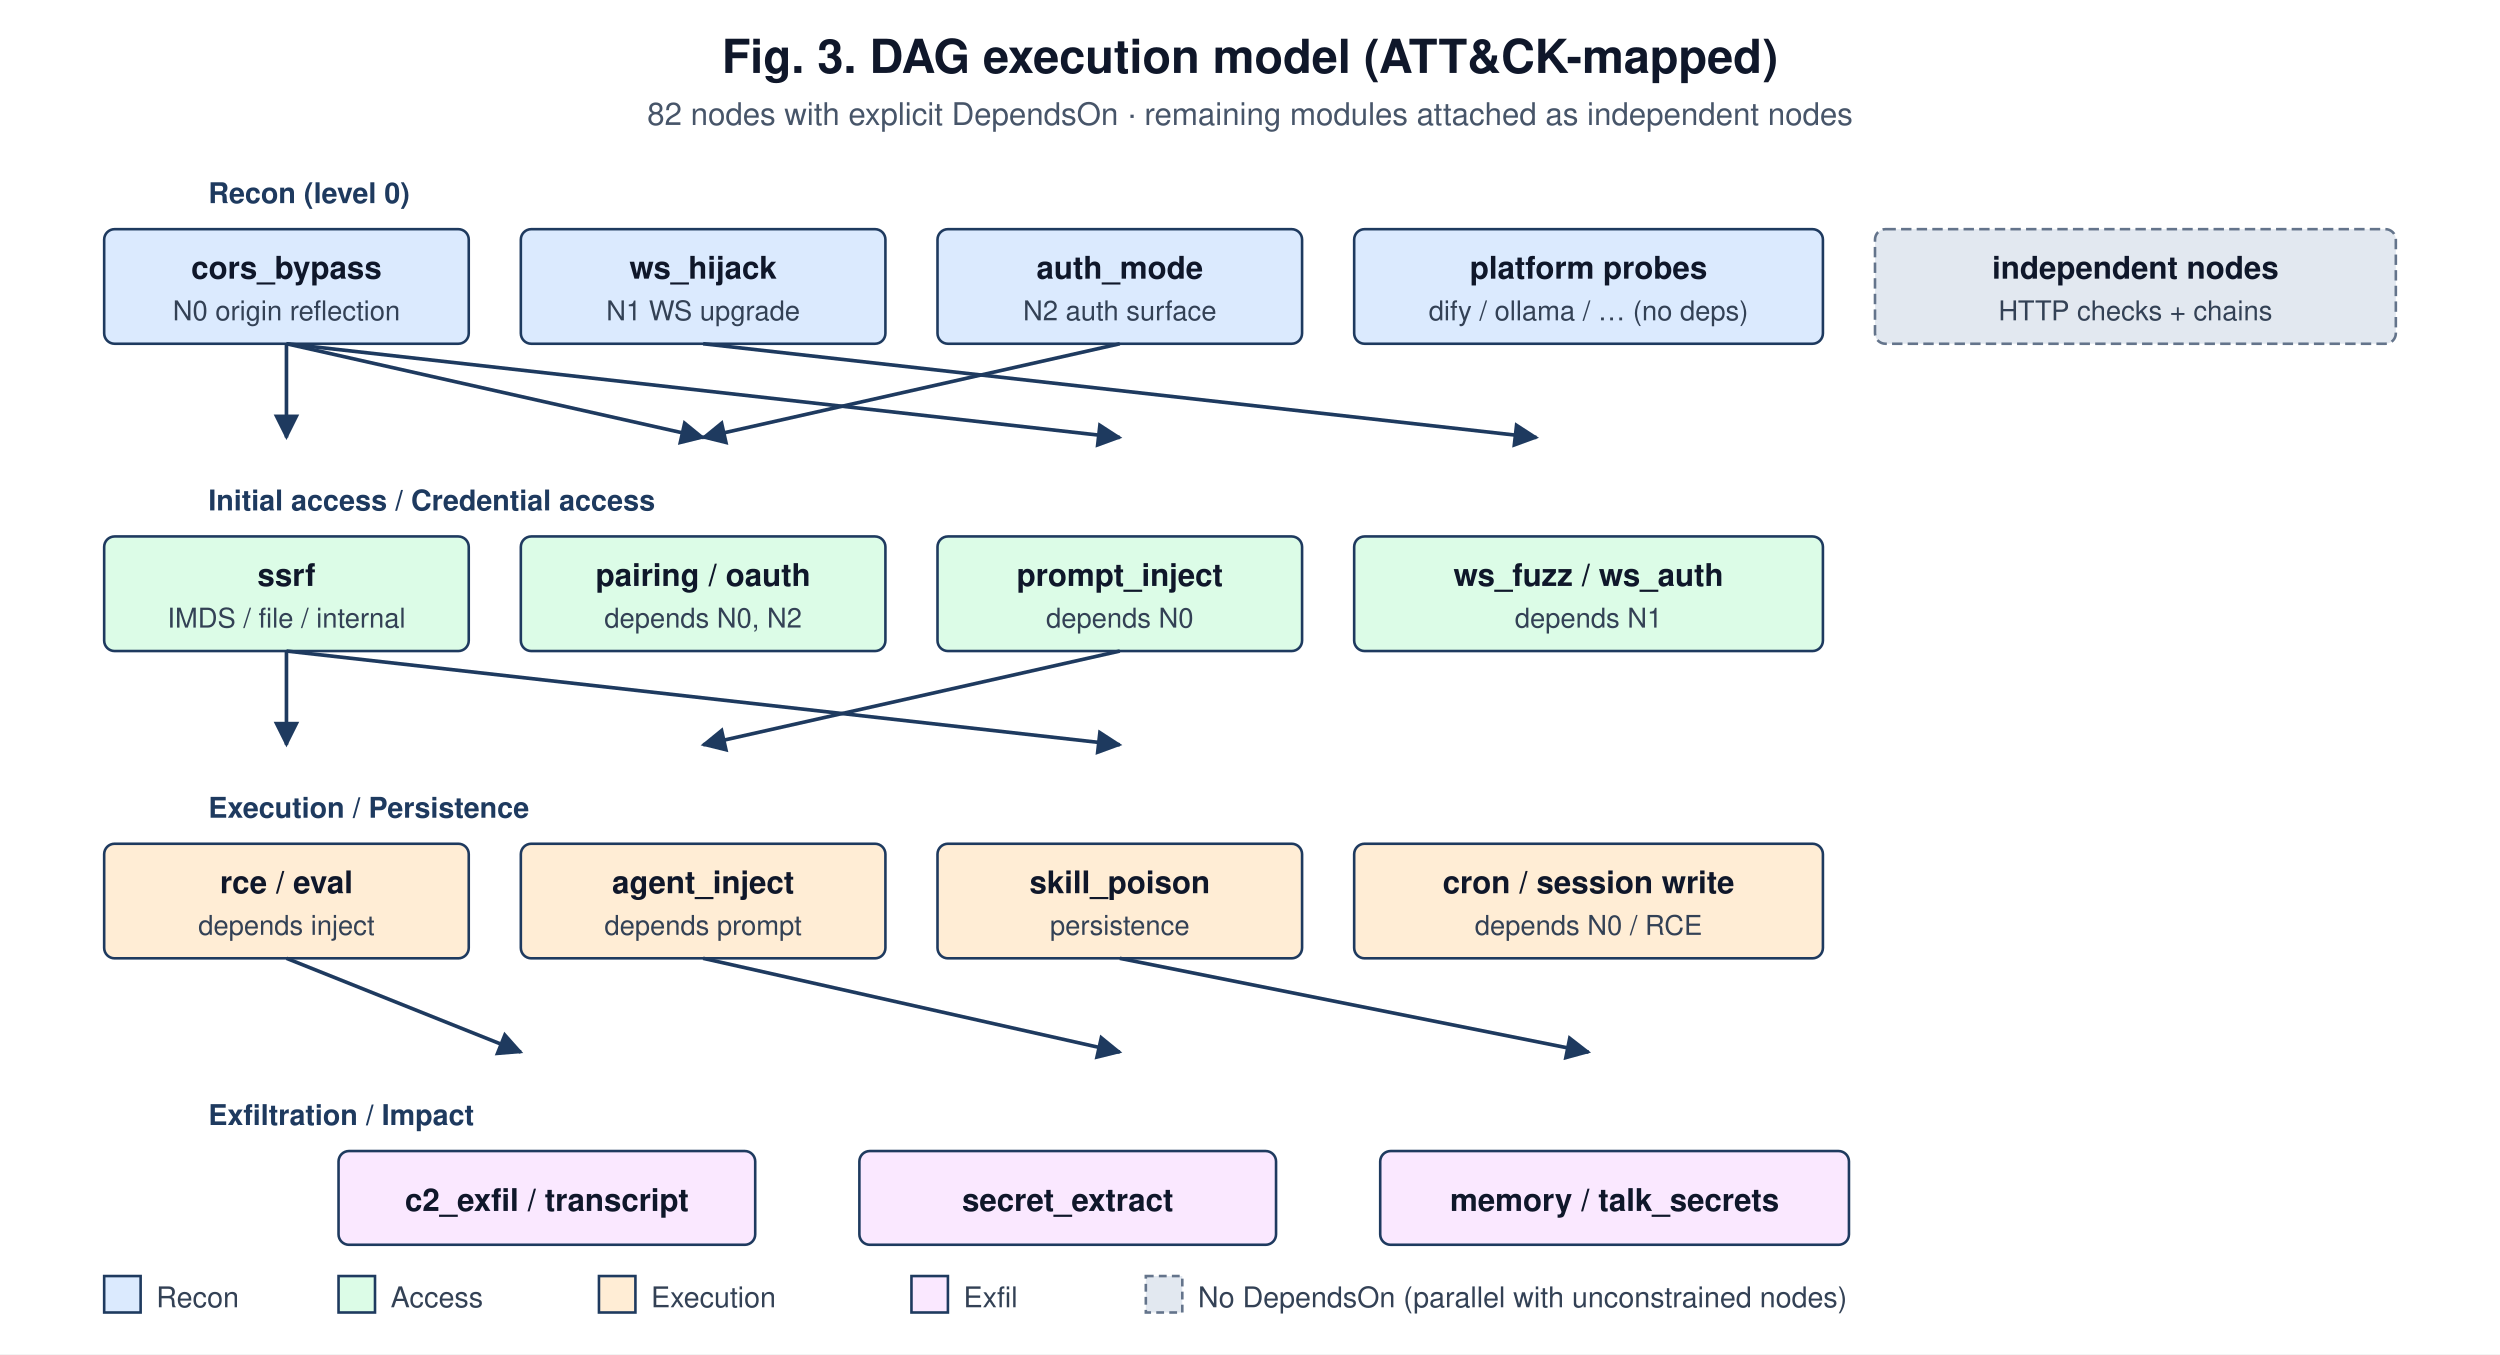
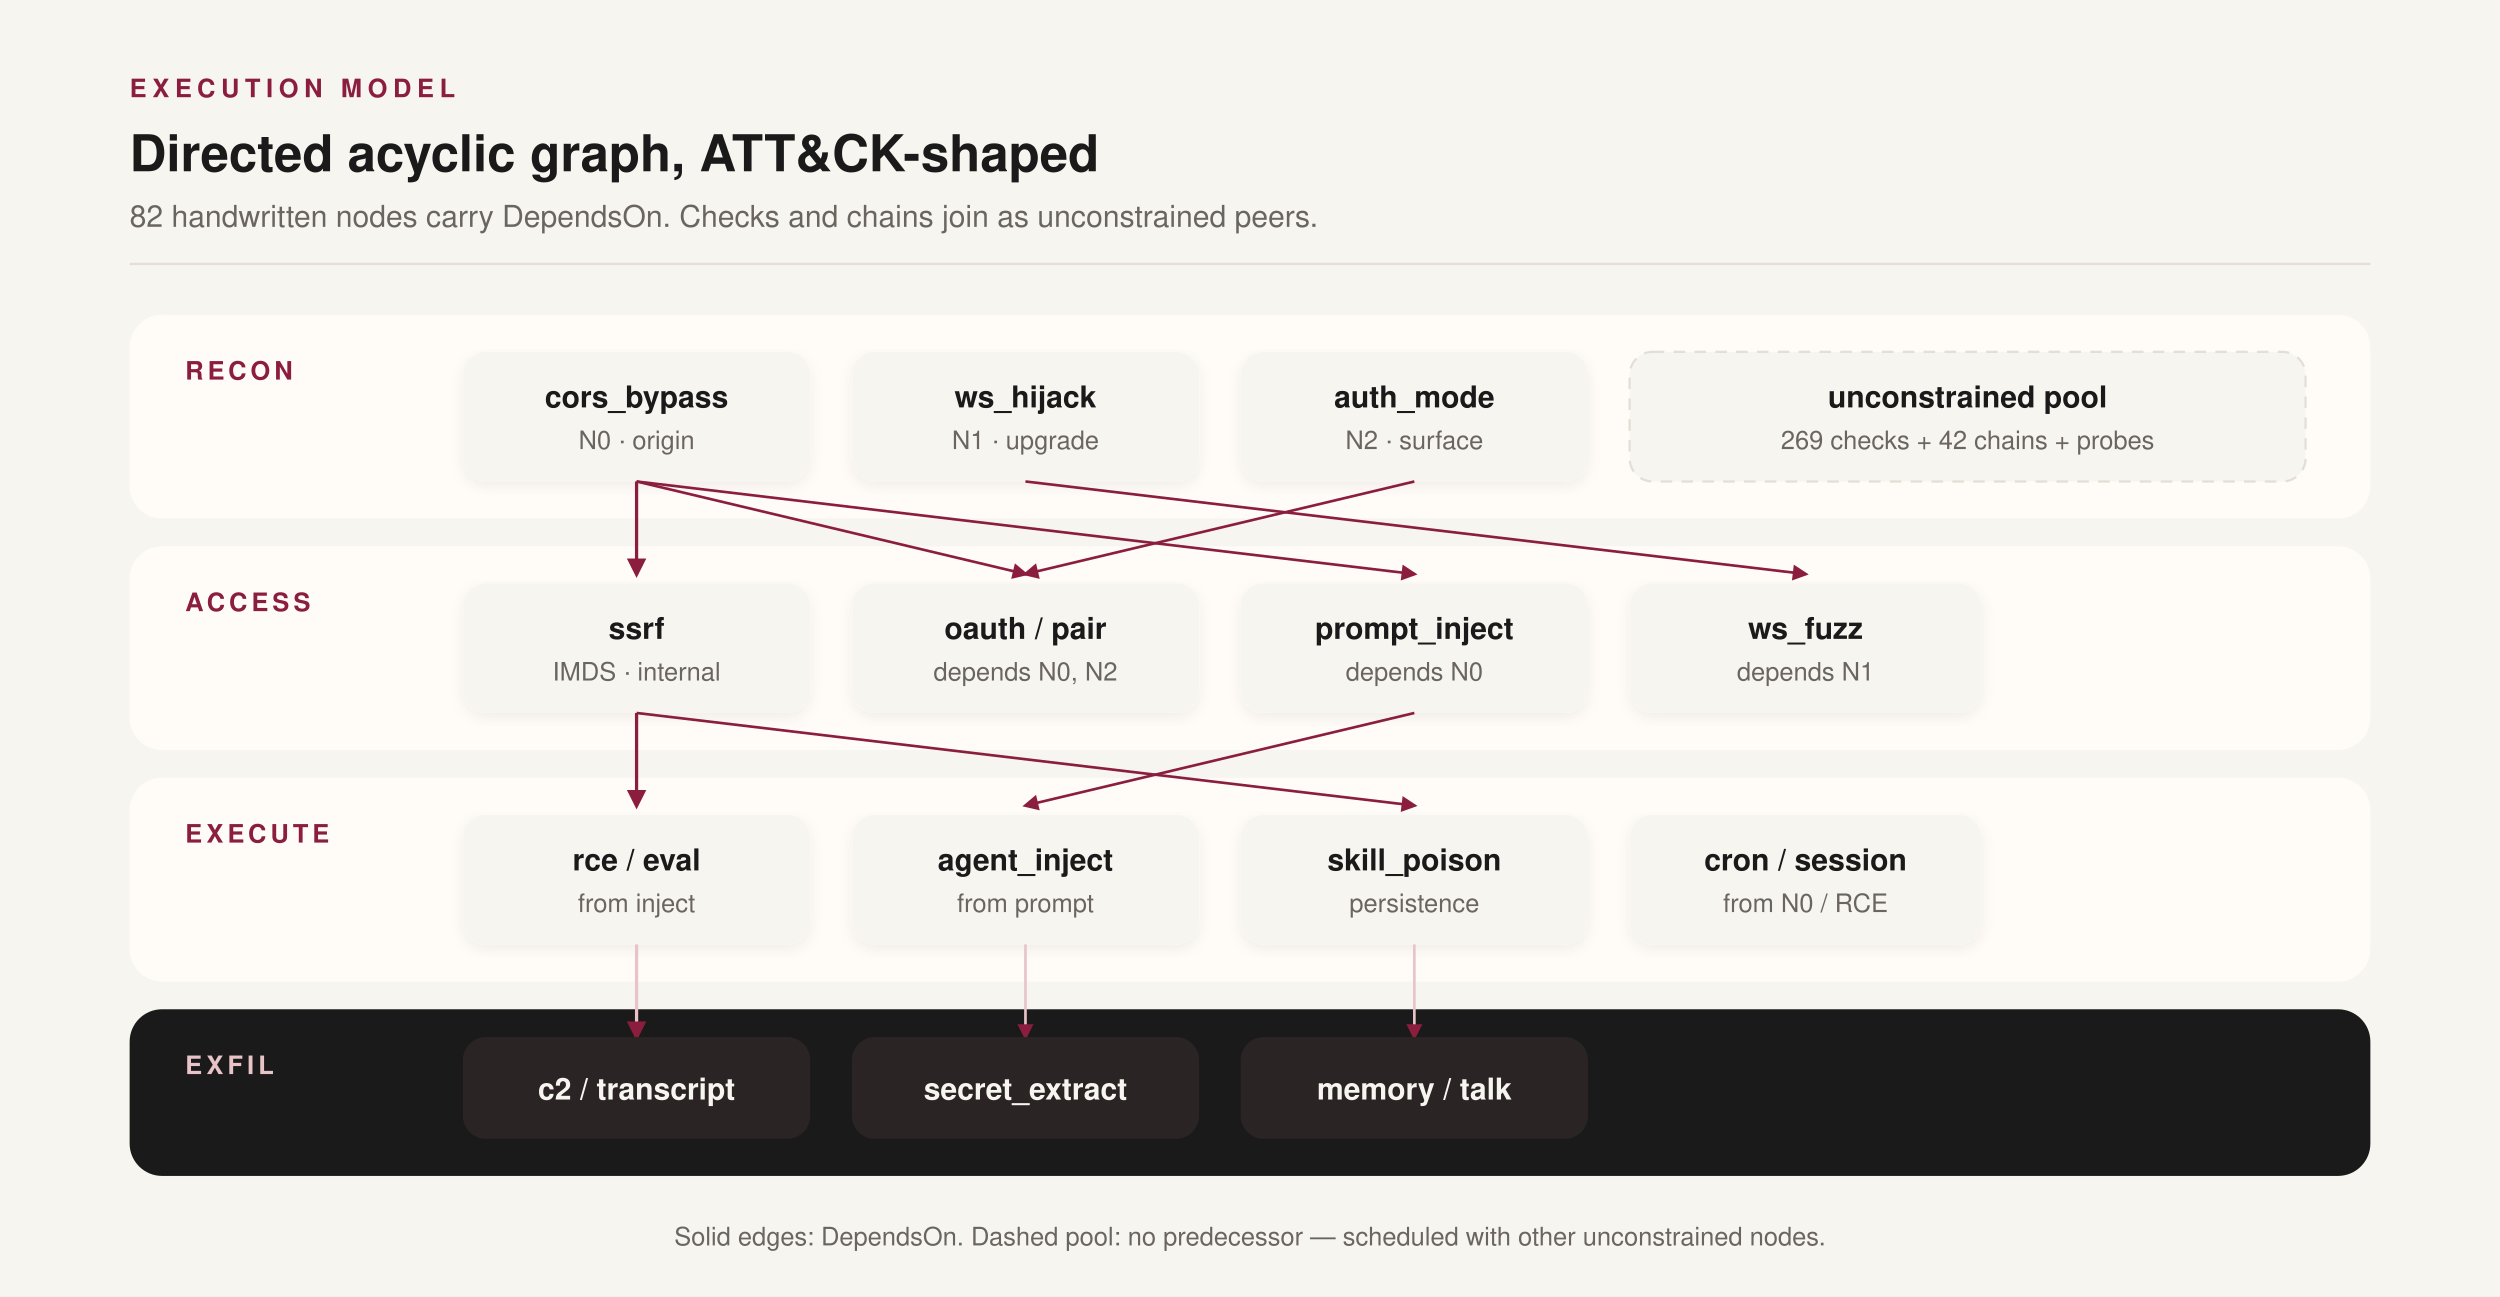
- <svg xmlns="http://www.w3.org/2000/svg" viewBox="0 0 960 520" role="img" aria-labelledby="t3 d3">
+ <svg xmlns="http://www.w3.org/2000/svg" viewBox="0 0 1080 560" role="img" aria-labelledby="t3">
  <defs>
+     <filter id="lift" x="-6%" y="-6%" width="112%" height="116%">
+       <feDropShadow dx="0" dy="2" stdDeviation="3" flood-color="#1A1A1A" flood-opacity="0.06" />
+     </filter>
+     <marker id="arr" viewBox="0 0 10 10" refX="8" refY="5" markerWidth="6" markerHeight="6" orient="auto">
+       <path d="M0 0 L10 5 L0 10 z" fill="#8B1E3F" />
+     </marker>
    <style>
-       .title { font: 700 18px Helvetica, Arial, sans-serif; fill: #0f172a; }
-       .sub { font: 12px Helvetica, Arial, sans-serif; fill: #475569; }
-       .ph { font: 700 11px Helvetica, Arial, sans-serif; fill: #1e3a5f; }
-       .h { font: 700 12px Helvetica, Arial, sans-serif; fill: #0f172a; }
-       .s { font: 10.5px Helvetica, Arial, sans-serif; fill: #334155; }
-       .leg { font: 11px Helvetica, Arial, sans-serif; fill: #334155; }
+       text { font-family: ui-sans-serif, -apple-system, Helvetica, Arial, sans-serif; }
+       .k { font-size: 11px; letter-spacing: 0.22em; fill: #8B1E3F; font-weight: 600; }
+       .t { font-size: 22px; fill: #1A1A1A; font-weight: 600; }
+       .d { font-size: 13px; fill: #6B6560; }
+       .lane { font-size: 11px; letter-spacing: 0.16em; fill: #8B1E3F; font-weight: 700; }
+       .h { font-size: 13px; fill: #1A1A1A; font-weight: 600; }
+       .s { font-size: 11px; fill: #6B6560; }
    </style>
-     <marker id="a2" viewBox="0 0 10 10" refX="9" refY="5" markerWidth="7" markerHeight="7" orient="auto-start-reverse">
-       <path d="M 0 0 L 10 5 L 0 10 z" fill="#1e3a5f" />
-     </marker>
  </defs>
-   <rect width="960" height="520" fill="#ffffff" />
-   <text x="480" y="28" text-anchor="middle" class="title">Fig. 3. DAG execution model (ATT&amp;CK-mapped)</text>
-   <text x="480" y="48" text-anchor="middle" class="sub">82 nodes with explicit DependsOn · remaining modules attached as independent nodes</text>
-   <text x="80" y="78" class="ph">Recon  (level 0)</text>
-   <rect x="40" y="88" width="140" height="44" rx="4" fill="#dbeafe" stroke="#1e3a5f" />
-   <text x="110" y="107" text-anchor="middle" class="h">cors_bypass</text>
-   <text x="110" y="123" text-anchor="middle" class="s">N0  origin reflection</text>
-   <rect x="200" y="88" width="140" height="44" rx="4" fill="#dbeafe" stroke="#1e3a5f" />
-   <text x="270" y="107" text-anchor="middle" class="h">ws_hijack</text>
-   <text x="270" y="123" text-anchor="middle" class="s">N1  WS upgrade</text>
-   <rect x="360" y="88" width="140" height="44" rx="4" fill="#dbeafe" stroke="#1e3a5f" />
-   <text x="430" y="107" text-anchor="middle" class="h">auth_mode</text>
-   <text x="430" y="123" text-anchor="middle" class="s">N2  auth surface</text>
-   <rect x="520" y="88" width="180" height="44" rx="4" fill="#dbeafe" stroke="#1e3a5f" />
-   <text x="610" y="107" text-anchor="middle" class="h">platform probes</text>
-   <text x="610" y="123" text-anchor="middle" class="s">dify / ollama / …  (no deps)</text>
-   <rect x="720" y="88" width="200" height="44" rx="4" fill="#e2e8f0" stroke="#64748b" stroke-dasharray="4 2" />
-   <text x="820" y="107" text-anchor="middle" class="h">independent nodes</text>
-   <text x="820" y="123" text-anchor="middle" class="s">HTTP checks + chains</text>
-   <line x1="110" y1="132" x2="110" y2="168" stroke="#1e3a5f" stroke-width="1.4" marker-end="url(#a2)" />
-   <line x1="110" y1="132" x2="270" y2="168" stroke="#1e3a5f" stroke-width="1.4" marker-end="url(#a2)" />
-   <line x1="110" y1="132" x2="430" y2="168" stroke="#1e3a5f" stroke-width="1.4" marker-end="url(#a2)" />
-   <line x1="270" y1="132" x2="590" y2="168" stroke="#1e3a5f" stroke-width="1.4" marker-end="url(#a2)" />
-   <line x1="430" y1="132" x2="270" y2="168" stroke="#1e3a5f" stroke-width="1.4" marker-end="url(#a2)" />
-   <text x="80" y="196" class="ph">Initial access / Credential access</text>
-   <rect x="40" y="206" width="140" height="44" rx="4" fill="#dcfce7" stroke="#1e3a5f" />
-   <text x="110" y="225" text-anchor="middle" class="h">ssrf</text>
-   <text x="110" y="241" text-anchor="middle" class="s">IMDS / file / internal</text>
-   <rect x="200" y="206" width="140" height="44" rx="4" fill="#dcfce7" stroke="#1e3a5f" />
-   <text x="270" y="225" text-anchor="middle" class="h">pairing / oauth</text>
-   <text x="270" y="241" text-anchor="middle" class="s">depends N0, N2</text>
-   <rect x="360" y="206" width="140" height="44" rx="4" fill="#dcfce7" stroke="#1e3a5f" />
-   <text x="430" y="225" text-anchor="middle" class="h">prompt_inject</text>
-   <text x="430" y="241" text-anchor="middle" class="s">depends N0</text>
-   <rect x="520" y="206" width="180" height="44" rx="4" fill="#dcfce7" stroke="#1e3a5f" />
-   <text x="610" y="225" text-anchor="middle" class="h">ws_fuzz / ws_auth</text>
-   <text x="610" y="241" text-anchor="middle" class="s">depends N1</text>
-   <line x1="110" y1="250" x2="110" y2="286" stroke="#1e3a5f" stroke-width="1.4" marker-end="url(#a2)" />
-   <line x1="430" y1="250" x2="270" y2="286" stroke="#1e3a5f" stroke-width="1.4" marker-end="url(#a2)" />
-   <line x1="110" y1="250" x2="430" y2="286" stroke="#1e3a5f" stroke-width="1.4" marker-end="url(#a2)" />
-   <text x="80" y="314" class="ph">Execution / Persistence</text>
-   <rect x="40" y="324" width="140" height="44" rx="4" fill="#ffedd5" stroke="#1e3a5f" />
-   <text x="110" y="343" text-anchor="middle" class="h">rce / eval</text>
-   <text x="110" y="359" text-anchor="middle" class="s">depends inject</text>
-   <rect x="200" y="324" width="140" height="44" rx="4" fill="#ffedd5" stroke="#1e3a5f" />
-   <text x="270" y="343" text-anchor="middle" class="h">agent_inject</text>
-   <text x="270" y="359" text-anchor="middle" class="s">depends prompt</text>
-   <rect x="360" y="324" width="140" height="44" rx="4" fill="#ffedd5" stroke="#1e3a5f" />
-   <text x="430" y="343" text-anchor="middle" class="h">skill_poison</text>
-   <text x="430" y="359" text-anchor="middle" class="s">persistence</text>
-   <rect x="520" y="324" width="180" height="44" rx="4" fill="#ffedd5" stroke="#1e3a5f" />
-   <text x="610" y="343" text-anchor="middle" class="h">cron / session write</text>
-   <text x="610" y="359" text-anchor="middle" class="s">depends N0 / RCE</text>
-   <line x1="110" y1="368" x2="200" y2="404" stroke="#1e3a5f" stroke-width="1.4" marker-end="url(#a2)" />
-   <line x1="270" y1="368" x2="430" y2="404" stroke="#1e3a5f" stroke-width="1.4" marker-end="url(#a2)" />
-   <line x1="430" y1="368" x2="610" y2="404" stroke="#1e3a5f" stroke-width="1.4" marker-end="url(#a2)" />
-   <text x="80" y="432" class="ph">Exfiltration / Impact</text>
-   <rect x="130" y="442" width="160" height="36" rx="4" fill="#fae8ff" stroke="#1e3a5f" />
-   <text x="210" y="465" text-anchor="middle" class="h">c2_exfil / transcript</text>
-   <rect x="330" y="442" width="160" height="36" rx="4" fill="#fae8ff" stroke="#1e3a5f" />
-   <text x="410" y="465" text-anchor="middle" class="h">secret_extract</text>
-   <rect x="530" y="442" width="180" height="36" rx="4" fill="#fae8ff" stroke="#1e3a5f" />
-   <text x="620" y="465" text-anchor="middle" class="h">memory / talk_secrets</text>
-   <rect x="40" y="490" width="14" height="14" fill="#dbeafe" stroke="#1e3a5f" />
-   <text x="60" y="502" class="leg">Recon</text>
-   <rect x="130" y="490" width="14" height="14" fill="#dcfce7" stroke="#1e3a5f" />
-   <text x="150" y="502" class="leg">Access</text>
-   <rect x="230" y="490" width="14" height="14" fill="#ffedd5" stroke="#1e3a5f" />
-   <text x="250" y="502" class="leg">Execution</text>
-   <rect x="350" y="490" width="14" height="14" fill="#fae8ff" stroke="#1e3a5f" />
-   <text x="370" y="502" class="leg">Exfil</text>
-   <rect x="440" y="490" width="14" height="14" fill="#e2e8f0" stroke="#64748b" stroke-dasharray="3 2" />
-   <text x="460" y="502" class="leg">No DependsOn (parallel with unconstrained nodes)</text>
+   <rect width="1080" height="560" fill="#F7F5F0" />
+   <text x="56" y="42" class="k">EXECUTION MODEL</text>
+   <text x="56" y="74" class="t">Directed acyclic graph, ATT&amp;CK-shaped</text>
+   <text x="56" y="98" class="d">82 handwritten nodes carry DependsOn. Checks and chains join as unconstrained peers.</text>
+   <line x1="56" y1="114" x2="1024" y2="114" stroke="#E4DFD6" stroke-width="1" />
+   <rect x="56" y="136" width="968" height="88" rx="14" fill="#FFFcf8" />
+   <rect x="56" y="236" width="968" height="88" rx="14" fill="#FFFcf8" />
+   <rect x="56" y="336" width="968" height="88" rx="14" fill="#FFFcf8" />
+   <rect x="56" y="436" width="968" height="72" rx="14" fill="#1A1A1A" />
+   <text x="80" y="164" class="lane">RECON</text>
+   <rect x="200" y="152" width="150" height="56" rx="10" fill="#F7F5F0" filter="url(#lift)" />
+   <text x="275" y="176" text-anchor="middle" class="h">cors_bypass</text>
+   <text x="275" y="194" text-anchor="middle" class="s">N0  ·  origin</text>
+   <rect x="368" y="152" width="150" height="56" rx="10" fill="#F7F5F0" filter="url(#lift)" />
+   <text x="443" y="176" text-anchor="middle" class="h">ws_hijack</text>
+   <text x="443" y="194" text-anchor="middle" class="s">N1  ·  upgrade</text>
+   <rect x="536" y="152" width="150" height="56" rx="10" fill="#F7F5F0" filter="url(#lift)" />
+   <text x="611" y="176" text-anchor="middle" class="h">auth_mode</text>
+   <text x="611" y="194" text-anchor="middle" class="s">N2  ·  surface</text>
+   <rect x="704" y="152" width="292" height="56" rx="10" fill="#F7F5F0" stroke="#E4DFD6" stroke-dasharray="5 4" />
+   <text x="850" y="176" text-anchor="middle" class="h">unconstrained pool</text>
+   <text x="850" y="194" text-anchor="middle" class="s">269 checks + 42 chains + probes</text>
+   <line x1="275" y1="208" x2="275" y2="248" stroke="#8B1E3F" stroke-width="1.4" marker-end="url(#arr)" />
+   <line x1="275" y1="208" x2="443" y2="248" stroke="#8B1E3F" stroke-width="1.15" marker-end="url(#arr)" />
+   <line x1="275" y1="208" x2="611" y2="248" stroke="#8B1E3F" stroke-width="1.15" marker-end="url(#arr)" />
+   <line x1="443" y1="208" x2="780" y2="248" stroke="#8B1E3F" stroke-width="1.15" marker-end="url(#arr)" />
+   <line x1="611" y1="208" x2="443" y2="248" stroke="#8B1E3F" stroke-width="1.15" marker-end="url(#arr)" />
+   <text x="80" y="264" class="lane">ACCESS</text>
+   <rect x="200" y="252" width="150" height="56" rx="10" fill="#F7F5F0" filter="url(#lift)" />
+   <text x="275" y="276" text-anchor="middle" class="h">ssrf</text>
+   <text x="275" y="294" text-anchor="middle" class="s">IMDS · internal</text>
+   <rect x="368" y="252" width="150" height="56" rx="10" fill="#F7F5F0" filter="url(#lift)" />
+   <text x="443" y="276" text-anchor="middle" class="h">oauth / pair</text>
+   <text x="443" y="294" text-anchor="middle" class="s">depends N0, N2</text>
+   <rect x="536" y="252" width="150" height="56" rx="10" fill="#F7F5F0" filter="url(#lift)" />
+   <text x="611" y="276" text-anchor="middle" class="h">prompt_inject</text>
+   <text x="611" y="294" text-anchor="middle" class="s">depends N0</text>
+   <rect x="704" y="252" width="152" height="56" rx="10" fill="#F7F5F0" filter="url(#lift)" />
+   <text x="780" y="276" text-anchor="middle" class="h">ws_fuzz</text>
+   <text x="780" y="294" text-anchor="middle" class="s">depends N1</text>
+   <line x1="275" y1="308" x2="275" y2="348" stroke="#8B1E3F" stroke-width="1.4" marker-end="url(#arr)" />
+   <line x1="611" y1="308" x2="443" y2="348" stroke="#8B1E3F" stroke-width="1.15" marker-end="url(#arr)" />
+   <line x1="275" y1="308" x2="611" y2="348" stroke="#8B1E3F" stroke-width="1.15" marker-end="url(#arr)" />
+   <text x="80" y="364" class="lane">EXECUTE</text>
+   <rect x="200" y="352" width="150" height="56" rx="10" fill="#F7F5F0" filter="url(#lift)" />
+   <text x="275" y="376" text-anchor="middle" class="h">rce / eval</text>
+   <text x="275" y="394" text-anchor="middle" class="s">from inject</text>
+   <rect x="368" y="352" width="150" height="56" rx="10" fill="#F7F5F0" filter="url(#lift)" />
+   <text x="443" y="376" text-anchor="middle" class="h">agent_inject</text>
+   <text x="443" y="394" text-anchor="middle" class="s">from prompt</text>
+   <rect x="536" y="352" width="150" height="56" rx="10" fill="#F7F5F0" filter="url(#lift)" />
+   <text x="611" y="376" text-anchor="middle" class="h">skill_poison</text>
+   <text x="611" y="394" text-anchor="middle" class="s">persistence</text>
+   <rect x="704" y="352" width="152" height="56" rx="10" fill="#F7F5F0" filter="url(#lift)" />
+   <text x="780" y="376" text-anchor="middle" class="h">cron / session</text>
+   <text x="780" y="394" text-anchor="middle" class="s">from N0 / RCE</text>
+   <line x1="275" y1="408" x2="275" y2="448" stroke="#E8C4C8" stroke-width="1.4" marker-end="url(#arr)" />
+   <line x1="443" y1="408" x2="443" y2="448" stroke="#E8C4C8" stroke-width="1.15" marker-end="url(#arr)" />
+   <line x1="611" y1="408" x2="611" y2="448" stroke="#E8C4C8" stroke-width="1.15" marker-end="url(#arr)" />
+   <text x="80" y="464" fill="#E8C4C8" style="font-size:11px;letter-spacing:0.16em;fill:#E8C4C8;font-weight:700">EXFIL</text>
+   <rect x="200" y="448" width="150" height="44" rx="10" fill="#2A2424" />
+   <text x="275" y="475" text-anchor="middle" fill="#F7F5F0" style="font-size:13px;font-weight:650;fill:#F7F5F0">c2 / transcript</text>
+   <rect x="368" y="448" width="150" height="44" rx="10" fill="#2A2424" />
+   <text x="443" y="475" text-anchor="middle" fill="#F7F5F0" style="font-size:13px;font-weight:650;fill:#F7F5F0">secret_extract</text>
+   <rect x="536" y="448" width="150" height="44" rx="10" fill="#2A2424" />
+   <text x="611" y="475" text-anchor="middle" fill="#F7F5F0" style="font-size:13px;font-weight:650;fill:#F7F5F0">memory / talk</text>
+   <text x="540" y="538" text-anchor="middle" class="s">Solid edges: DependsOn. Dashed pool: no predecessor — scheduled with other unconstrained nodes.</text>
</svg>
